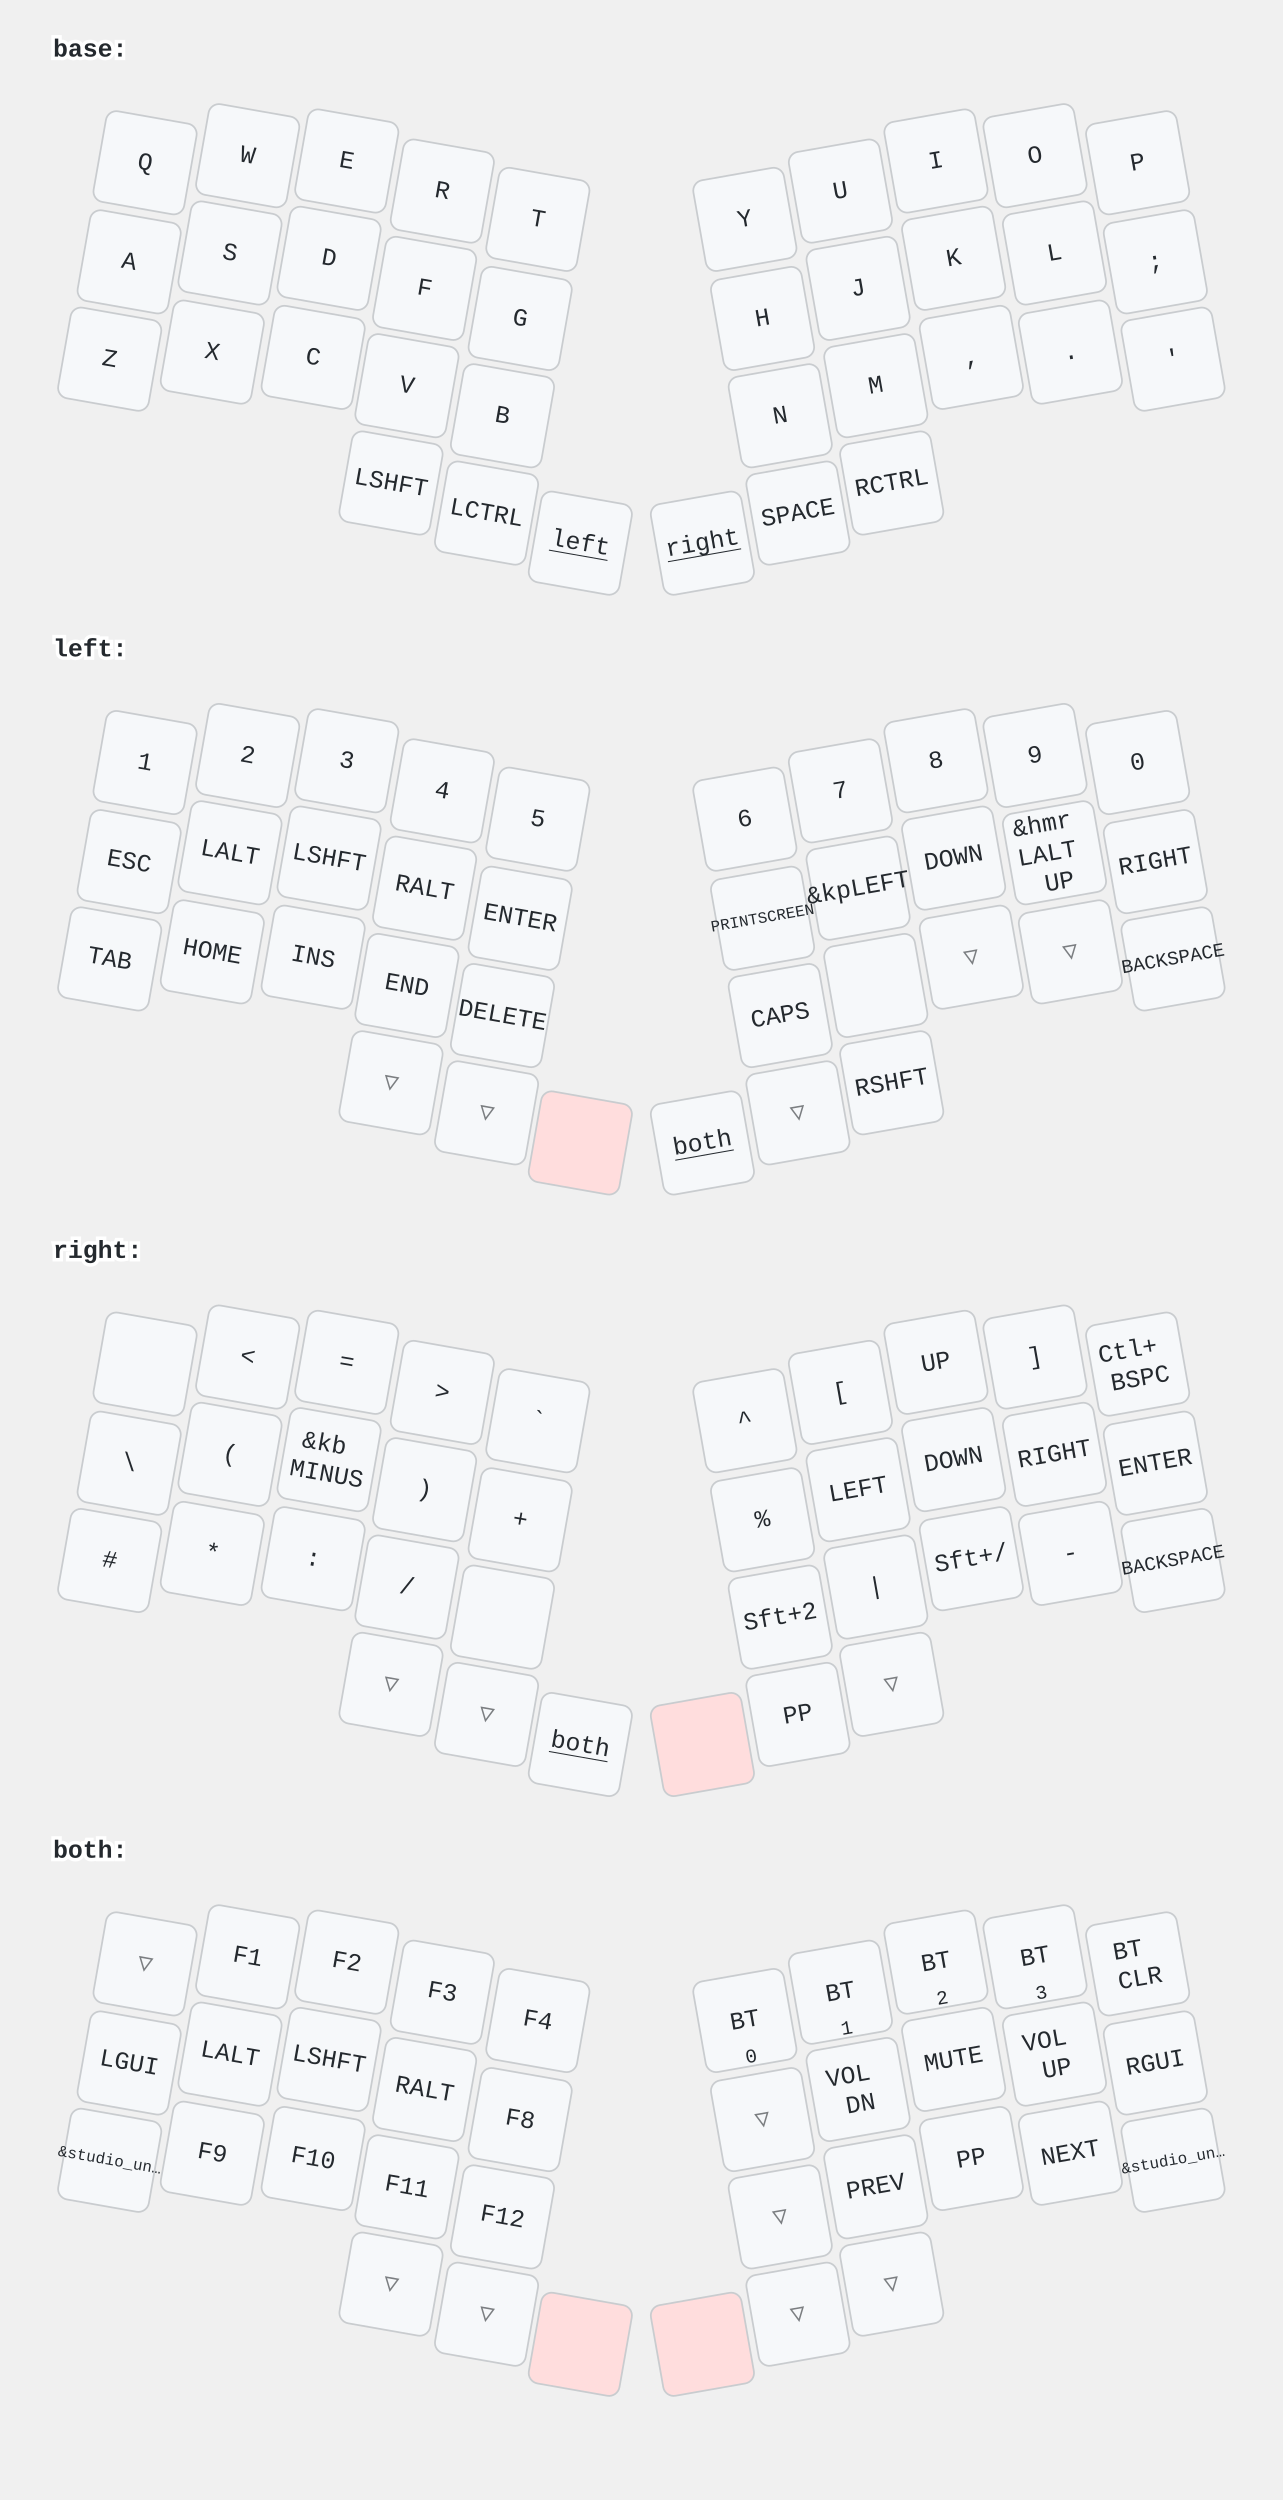
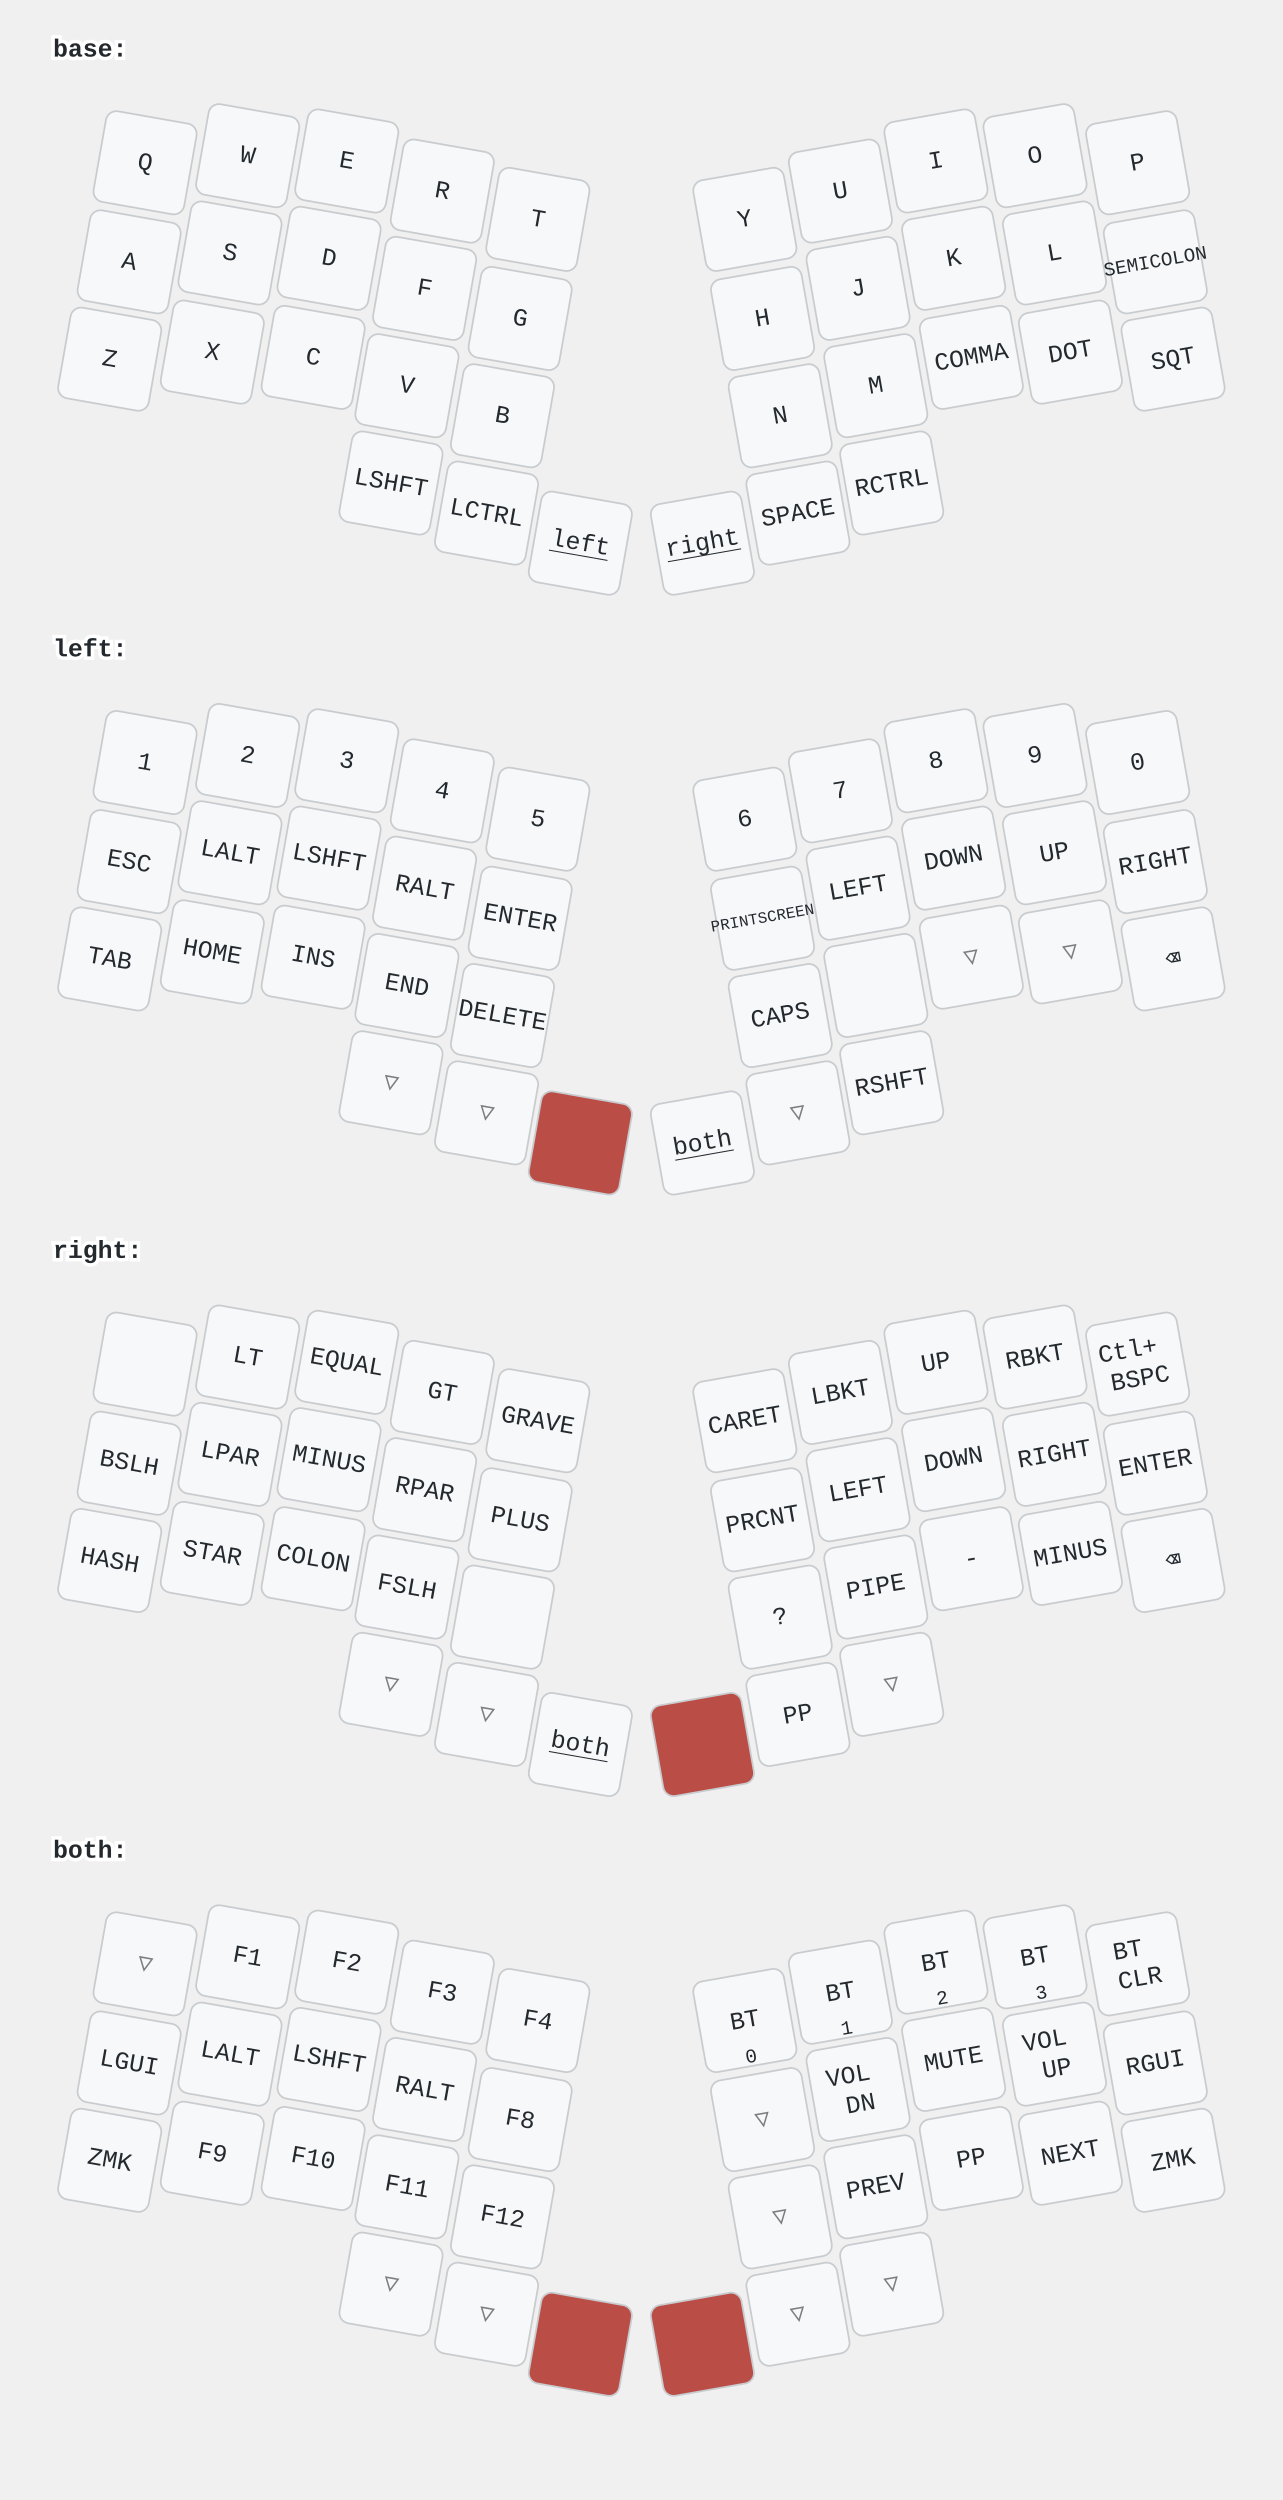
<svg xmlns="http://www.w3.org/2000/svg" width="725" height="1413" viewBox="0 0 725 1413" class="keymap">
  <style>/* inherit to force styles through use tags */
svg path {
    fill: inherit;
}

/* font and background color specifications */
svg.keymap {
    font-family: SFMono-Regular,Consolas,Liberation Mono,Menlo,monospace;
    font-size: 14px;
    font-kerning: normal;
    text-rendering: optimizeLegibility;
    fill: #24292e;
}

/* default key styling */
rect.key {
    fill: #f6f8fa;
}

rect.key, rect.combo {
    stroke: #c9cccf;
    stroke-width: 1;
}

/* default key side styling, only used is draw_key_sides is set */
rect.side {
    filter: brightness(90%);
}

/* color accent for combo boxes */
rect.combo, rect.combo-separate {
    fill: #cdf;
}

/* color accent for held keys */
rect.held, rect.combo.held {
    fill: #fdd;
}

/* color accent for ghost (optional) keys */
rect.ghost, rect.combo.ghost {
    stroke-dasharray: 4, 4;
    stroke-width: 2;
}

text {
    text-anchor: middle;
    dominant-baseline: middle;
}

/* styling for layer labels */
text.label {
    font-weight: bold;
    text-anchor: start;
    stroke: white;
    stroke-width: 4;
    paint-order: stroke;
}

/* styling for optional footer */
text.footer {
    text-anchor: end;
    dominant-baseline: auto;
    stroke: white;
    stroke-width: 4;
    paint-order: stroke;
}

/* styling for combo tap, and key non-tap label text */
text.combo, text.hold, text.shifted, text.left, text.right, text.tl, text.tr, text.bl, text.br {
    font-size: 11px;
}

text.hold, text.bl, text.br {
    text-anchor: middle;
    dominant-baseline: auto;
}

text.shifted, text.tl, text.tr {
    text-anchor: middle;
    dominant-baseline: hanging;
}

text.left, text.tl, text.bl {
    text-anchor: start;
}

text.right, text.tr, text.br {
    text-anchor: end;
}

text.layer-activator {
    text-decoration: underline;
}

/* styling for hold/shifted label text in combo box */
text.combo.hold, text.combo.shifted, text.combo.left, text.combo.right {
    font-size: 8px;
}

/* lighter symbol for transparent keys */
text.trans {
    fill: #7b7e81;
}

/* styling for combo dendrons */
path.combo {
    stroke-width: 1;
    stroke: gray;
    fill: none;
}

/* Start Tabler Icons Cleanup */
/* cannot use height/width with glyphs */
.icon-tabler &gt; path {
    fill: inherit;
    stroke: inherit;
    stroke-width: 2;
}
/* hide tabler's default box */
.icon-tabler &gt; path[stroke="none"][fill="none"] {
    visibility: hidden;
}
/* End Tabler Icons Cleanup */
+ 
+ rect.held { fill: #ba4e47; }
</style>
  <g transform="translate(30, 0)" class="layer-base">
    <text x="0" y="28" class="label" id="base">base:</text>
    <g transform="translate(0, 56)">
      <g transform="translate(52, 36) rotate(10.0)" class="key keypos-0">
        <rect rx="6" ry="6" x="-26" y="-26" width="52" height="52" class="key" />
        <text x="0" y="0" class="key tap">Q</text>
      </g>
      <g transform="translate(110, 32) rotate(10.0)" class="key keypos-1">
        <rect rx="6" ry="6" x="-26" y="-26" width="52" height="52" class="key" />
        <text x="0" y="0" class="key tap">W</text>
      </g>
      <g transform="translate(166, 35) rotate(10.0)" class="key keypos-2">
        <rect rx="6" ry="6" x="-26" y="-26" width="52" height="52" class="key" />
        <text x="0" y="0" class="key tap">E</text>
      </g>
      <g transform="translate(220, 52) rotate(10.0)" class="key keypos-3">
        <rect rx="6" ry="6" x="-26" y="-26" width="52" height="52" class="key" />
        <text x="0" y="0" class="key tap">R</text>
      </g>
      <g transform="translate(274, 68) rotate(10.0)" class="key keypos-4">
        <rect rx="6" ry="6" x="-26" y="-26" width="52" height="52" class="key" />
        <text x="0" y="0" class="key tap">T</text>
      </g>
      <g transform="translate(391, 68) rotate(-10.0)" class="key keypos-5">
        <rect rx="6" ry="6" x="-26" y="-26" width="52" height="52" class="key" />
        <text x="0" y="0" class="key tap">Y</text>
      </g>
      <g transform="translate(445, 52) rotate(-10.0)" class="key keypos-6">
        <rect rx="6" ry="6" x="-26" y="-26" width="52" height="52" class="key" />
        <text x="0" y="0" class="key tap">U</text>
      </g>
      <g transform="translate(499, 35) rotate(-10.0)" class="key keypos-7">
        <rect rx="6" ry="6" x="-26" y="-26" width="52" height="52" class="key" />
        <text x="0" y="0" class="key tap">I</text>
      </g>
      <g transform="translate(555, 32) rotate(-10.0)" class="key keypos-8">
        <rect rx="6" ry="6" x="-26" y="-26" width="52" height="52" class="key" />
        <text x="0" y="0" class="key tap">O</text>
      </g>
      <g transform="translate(613, 36) rotate(-10.0)" class="key keypos-9">
        <rect rx="6" ry="6" x="-26" y="-26" width="52" height="52" class="key" />
        <text x="0" y="0" class="key tap">P</text>
      </g>
      <g transform="translate(43, 92) rotate(10.0)" class="key keypos-10">
        <rect rx="6" ry="6" x="-26" y="-26" width="52" height="52" class="key" />
        <text x="0" y="0" class="key tap">A</text>
      </g>
      <g transform="translate(100, 87) rotate(10.0)" class="key keypos-11">
        <rect rx="6" ry="6" x="-26" y="-26" width="52" height="52" class="key" />
        <text x="0" y="0" class="key tap">S</text>
      </g>
      <g transform="translate(156, 90) rotate(10.0)" class="key keypos-12">
        <rect rx="6" ry="6" x="-26" y="-26" width="52" height="52" class="key" />
        <text x="0" y="0" class="key tap">D</text>
      </g>
      <g transform="translate(210, 107) rotate(10.0)" class="key keypos-13">
        <rect rx="6" ry="6" x="-26" y="-26" width="52" height="52" class="key" />
        <text x="0" y="0" class="key tap">F</text>
      </g>
      <g transform="translate(264, 124) rotate(10.0)" class="key keypos-14">
        <rect rx="6" ry="6" x="-26" y="-26" width="52" height="52" class="key" />
        <text x="0" y="0" class="key tap">G</text>
      </g>
      <g transform="translate(401, 124) rotate(-10.0)" class="key keypos-15">
        <rect rx="6" ry="6" x="-26" y="-26" width="52" height="52" class="key" />
        <text x="0" y="0" class="key tap">H</text>
      </g>
      <g transform="translate(455, 107) rotate(-10.0)" class="key keypos-16">
        <rect rx="6" ry="6" x="-26" y="-26" width="52" height="52" class="key" />
        <text x="0" y="0" class="key tap">J</text>
      </g>
      <g transform="translate(509, 90) rotate(-10.0)" class="key keypos-17">
        <rect rx="6" ry="6" x="-26" y="-26" width="52" height="52" class="key" />
        <text x="0" y="0" class="key tap">K</text>
      </g>
      <g transform="translate(566, 87) rotate(-10.0)" class="key keypos-18">
        <rect rx="6" ry="6" x="-26" y="-26" width="52" height="52" class="key" />
        <text x="0" y="0" class="key tap">L</text>
      </g>
      <g transform="translate(623, 92) rotate(-10.0)" class="key keypos-19">
        <rect rx="6" ry="6" x="-26" y="-26" width="52" height="52" class="key" />
-         <text x="0" y="0" class="key tap">;</text>
+         <text x="0" y="0" class="key tap">
+           <tspan style="font-size: 78%">SEMICOLON</tspan>
+         </text>
      </g>
      <g transform="translate(32, 147) rotate(10.0)" class="key keypos-20">
        <rect rx="6" ry="6" x="-26" y="-26" width="52" height="52" class="key" />
        <text x="0" y="0" class="key tap">Z</text>
      </g>
      <g transform="translate(90, 143) rotate(10.0)" class="key keypos-21">
        <rect rx="6" ry="6" x="-26" y="-26" width="52" height="52" class="key" />
        <text x="0" y="0" class="key tap">X</text>
      </g>
      <g transform="translate(147, 146) rotate(10.0)" class="key keypos-22">
        <rect rx="6" ry="6" x="-26" y="-26" width="52" height="52" class="key" />
        <text x="0" y="0" class="key tap">C</text>
      </g>
      <g transform="translate(200, 162) rotate(10.0)" class="key keypos-23">
        <rect rx="6" ry="6" x="-26" y="-26" width="52" height="52" class="key" />
        <text x="0" y="0" class="key tap">V</text>
      </g>
      <g transform="translate(254, 179) rotate(10.0)" class="key keypos-24">
        <rect rx="6" ry="6" x="-26" y="-26" width="52" height="52" class="key" />
        <text x="0" y="0" class="key tap">B</text>
      </g>
      <g transform="translate(411, 179) rotate(-10.0)" class="key keypos-25">
        <rect rx="6" ry="6" x="-26" y="-26" width="52" height="52" class="key" />
        <text x="0" y="0" class="key tap">N</text>
      </g>
      <g transform="translate(465, 162) rotate(-10.0)" class="key keypos-26">
        <rect rx="6" ry="6" x="-26" y="-26" width="52" height="52" class="key" />
        <text x="0" y="0" class="key tap">M</text>
      </g>
      <g transform="translate(519, 146) rotate(-10.0)" class="key keypos-27">
        <rect rx="6" ry="6" x="-26" y="-26" width="52" height="52" class="key" />
-         <text x="0" y="0" class="key tap">,</text>
+         <text x="0" y="0" class="key tap">COMMA</text>
      </g>
      <g transform="translate(575, 143) rotate(-10.0)" class="key keypos-28">
        <rect rx="6" ry="6" x="-26" y="-26" width="52" height="52" class="key" />
-         <text x="0" y="0" class="key tap">.</text>
+         <text x="0" y="0" class="key tap">DOT</text>
      </g>
      <g transform="translate(633, 147) rotate(-10.0)" class="key keypos-29">
        <rect rx="6" ry="6" x="-26" y="-26" width="52" height="52" class="key" />
-         <text x="0" y="0" class="key tap">'</text>
+         <text x="0" y="0" class="key tap">SQT</text>
      </g>
      <g transform="translate(191, 217) rotate(10.0)" class="key keypos-30">
        <rect rx="6" ry="6" x="-26" y="-26" width="52" height="52" class="key" />
        <text x="0" y="0" class="key tap">LSHFT</text>
      </g>
      <g transform="translate(245, 234) rotate(10.0)" class="key keypos-31">
        <rect rx="6" ry="6" x="-26" y="-26" width="52" height="52" class="key" />
        <text x="0" y="0" class="key tap">LCTRL</text>
      </g>
      <g transform="translate(298, 251) rotate(10.0)" class="key keypos-32">
        <rect rx="6" ry="6" x="-26" y="-26" width="52" height="52" class="key" />
        <a href="#left">
          <text x="0" y="0" class="key tap layer-activator">left</text>
        </a>
      </g>
      <g transform="translate(367, 251) rotate(-10.0)" class="key keypos-33">
        <rect rx="6" ry="6" x="-26" y="-26" width="52" height="52" class="key" />
        <a href="#right">
          <text x="0" y="0" class="key tap layer-activator">right</text>
        </a>
      </g>
      <g transform="translate(421, 234) rotate(-10.0)" class="key keypos-34">
        <rect rx="6" ry="6" x="-26" y="-26" width="52" height="52" class="key" />
        <text x="0" y="0" class="key tap">SPACE</text>
      </g>
      <g transform="translate(474, 217) rotate(-10.0)" class="key keypos-35">
        <rect rx="6" ry="6" x="-26" y="-26" width="52" height="52" class="key" />
        <text x="0" y="0" class="key tap">RCTRL</text>
      </g>
    </g>
  </g>
  <g transform="translate(30, 339)" class="layer-left">
    <text x="0" y="28" class="label" id="left">left:</text>
    <g transform="translate(0, 56)">
      <g transform="translate(52, 36) rotate(10.0)" class="key keypos-0">
        <rect rx="6" ry="6" x="-26" y="-26" width="52" height="52" class="key" />
        <text x="0" y="0" class="key tap">1</text>
      </g>
      <g transform="translate(110, 32) rotate(10.0)" class="key keypos-1">
        <rect rx="6" ry="6" x="-26" y="-26" width="52" height="52" class="key" />
        <text x="0" y="0" class="key tap">2</text>
      </g>
      <g transform="translate(166, 35) rotate(10.0)" class="key keypos-2">
        <rect rx="6" ry="6" x="-26" y="-26" width="52" height="52" class="key" />
        <text x="0" y="0" class="key tap">3</text>
      </g>
      <g transform="translate(220, 52) rotate(10.0)" class="key keypos-3">
        <rect rx="6" ry="6" x="-26" y="-26" width="52" height="52" class="key" />
        <text x="0" y="0" class="key tap">4</text>
      </g>
      <g transform="translate(274, 68) rotate(10.0)" class="key keypos-4">
        <rect rx="6" ry="6" x="-26" y="-26" width="52" height="52" class="key" />
        <text x="0" y="0" class="key tap">5</text>
      </g>
      <g transform="translate(391, 68) rotate(-10.0)" class="key keypos-5">
        <rect rx="6" ry="6" x="-26" y="-26" width="52" height="52" class="key" />
        <text x="0" y="0" class="key tap">6</text>
      </g>
      <g transform="translate(445, 52) rotate(-10.0)" class="key keypos-6">
        <rect rx="6" ry="6" x="-26" y="-26" width="52" height="52" class="key" />
        <text x="0" y="0" class="key tap">7</text>
      </g>
      <g transform="translate(499, 35) rotate(-10.0)" class="key keypos-7">
        <rect rx="6" ry="6" x="-26" y="-26" width="52" height="52" class="key" />
        <text x="0" y="0" class="key tap">8</text>
      </g>
      <g transform="translate(555, 32) rotate(-10.0)" class="key keypos-8">
        <rect rx="6" ry="6" x="-26" y="-26" width="52" height="52" class="key" />
        <text x="0" y="0" class="key tap">9</text>
      </g>
      <g transform="translate(613, 36) rotate(-10.0)" class="key keypos-9">
        <rect rx="6" ry="6" x="-26" y="-26" width="52" height="52" class="key" />
        <text x="0" y="0" class="key tap">0</text>
      </g>
      <g transform="translate(43, 92) rotate(10.0)" class="key keypos-10">
        <rect rx="6" ry="6" x="-26" y="-26" width="52" height="52" class="key" />
        <text x="0" y="0" class="key tap">ESC</text>
      </g>
      <g transform="translate(100, 87) rotate(10.0)" class="key keypos-11">
        <rect rx="6" ry="6" x="-26" y="-26" width="52" height="52" class="key" />
        <text x="0" y="0" class="key tap">LALT</text>
      </g>
      <g transform="translate(156, 90) rotate(10.0)" class="key keypos-12">
        <rect rx="6" ry="6" x="-26" y="-26" width="52" height="52" class="key" />
        <text x="0" y="0" class="key tap">LSHFT</text>
      </g>
      <g transform="translate(210, 107) rotate(10.0)" class="key keypos-13">
        <rect rx="6" ry="6" x="-26" y="-26" width="52" height="52" class="key" />
        <text x="0" y="0" class="key tap">RALT</text>
      </g>
      <g transform="translate(264, 124) rotate(10.0)" class="key keypos-14">
        <rect rx="6" ry="6" x="-26" y="-26" width="52" height="52" class="key" />
        <text x="0" y="0" class="key tap">ENTER</text>
      </g>
      <g transform="translate(401, 124) rotate(-10.0)" class="key keypos-15">
        <rect rx="6" ry="6" x="-26" y="-26" width="52" height="52" class="key" />
        <text x="0" y="0" class="key tap">
          <tspan style="font-size: 64%">PRINTSCREEN</tspan>
        </text>
      </g>
      <g transform="translate(455, 107) rotate(-10.0)" class="key keypos-16">
        <rect rx="6" ry="6" x="-26" y="-26" width="52" height="52" class="key" />
-         <text x="0" y="0" class="key tap">&amp;kpLEFT</text>
+         <text x="0" y="0" class="key tap">LEFT</text>
      </g>
      <g transform="translate(509, 90) rotate(-10.0)" class="key keypos-17">
        <rect rx="6" ry="6" x="-26" y="-26" width="52" height="52" class="key" />
        <text x="0" y="0" class="key tap">DOWN</text>
      </g>
      <g transform="translate(566, 87) rotate(-10.0)" class="key keypos-18">
        <rect rx="6" ry="6" x="-26" y="-26" width="52" height="52" class="key" />
-         <text x="0" y="0" class="key tap">
-           <tspan x="0" dy="-1.2em">&amp;hmr</tspan>
-           <tspan x="0" dy="1.2em">LALT</tspan>
-           <tspan x="0" dy="1.2em">UP</tspan>
-         </text>
+         <text x="0" y="0" class="key tap">UP</text>
      </g>
      <g transform="translate(623, 92) rotate(-10.0)" class="key keypos-19">
        <rect rx="6" ry="6" x="-26" y="-26" width="52" height="52" class="key" />
        <text x="0" y="0" class="key tap">RIGHT</text>
      </g>
      <g transform="translate(32, 147) rotate(10.0)" class="key keypos-20">
        <rect rx="6" ry="6" x="-26" y="-26" width="52" height="52" class="key" />
        <text x="0" y="0" class="key tap">TAB</text>
      </g>
      <g transform="translate(90, 143) rotate(10.0)" class="key keypos-21">
        <rect rx="6" ry="6" x="-26" y="-26" width="52" height="52" class="key" />
        <text x="0" y="0" class="key tap">HOME</text>
      </g>
      <g transform="translate(147, 146) rotate(10.0)" class="key keypos-22">
        <rect rx="6" ry="6" x="-26" y="-26" width="52" height="52" class="key" />
        <text x="0" y="0" class="key tap">INS</text>
      </g>
      <g transform="translate(200, 162) rotate(10.0)" class="key keypos-23">
        <rect rx="6" ry="6" x="-26" y="-26" width="52" height="52" class="key" />
        <text x="0" y="0" class="key tap">END</text>
      </g>
      <g transform="translate(254, 179) rotate(10.0)" class="key keypos-24">
        <rect rx="6" ry="6" x="-26" y="-26" width="52" height="52" class="key" />
        <text x="0" y="0" class="key tap">DELETE</text>
      </g>
      <g transform="translate(411, 179) rotate(-10.0)" class="key keypos-25">
        <rect rx="6" ry="6" x="-26" y="-26" width="52" height="52" class="key" />
        <text x="0" y="0" class="key tap">CAPS</text>
      </g>
      <g transform="translate(465, 162) rotate(-10.0)" class="key keypos-26">
        <rect rx="6" ry="6" x="-26" y="-26" width="52" height="52" class="key" />
      </g>
      <g transform="translate(519, 146) rotate(-10.0)" class="key trans keypos-27">
        <rect rx="6" ry="6" x="-26" y="-26" width="52" height="52" class="key trans" />
        <text x="0" y="0" class="key trans tap">▽</text>
      </g>
      <g transform="translate(575, 143) rotate(-10.0)" class="key trans keypos-28">
        <rect rx="6" ry="6" x="-26" y="-26" width="52" height="52" class="key trans" />
        <text x="0" y="0" class="key trans tap">▽</text>
      </g>
      <g transform="translate(633, 147) rotate(-10.0)" class="key keypos-29">
        <rect rx="6" ry="6" x="-26" y="-26" width="52" height="52" class="key" />
-         <text x="0" y="0" class="key tap">
-           <tspan style="font-size: 78%">BACKSPACE</tspan>
-         </text>
+         <text x="0" y="0" class="key tap">⌫</text>
      </g>
      <g transform="translate(191, 217) rotate(10.0)" class="key trans keypos-30">
        <rect rx="6" ry="6" x="-26" y="-26" width="52" height="52" class="key trans" />
        <text x="0" y="0" class="key trans tap">▽</text>
      </g>
      <g transform="translate(245, 234) rotate(10.0)" class="key trans keypos-31">
        <rect rx="6" ry="6" x="-26" y="-26" width="52" height="52" class="key trans" />
        <text x="0" y="0" class="key trans tap">▽</text>
      </g>
      <g transform="translate(298, 251) rotate(10.0)" class="key held keypos-32">
        <rect rx="6" ry="6" x="-26" y="-26" width="52" height="52" class="key held" />
      </g>
      <g transform="translate(367, 251) rotate(-10.0)" class="key keypos-33">
        <rect rx="6" ry="6" x="-26" y="-26" width="52" height="52" class="key" />
        <a href="#both">
          <text x="0" y="0" class="key tap layer-activator">both</text>
        </a>
      </g>
      <g transform="translate(421, 234) rotate(-10.0)" class="key trans keypos-34">
        <rect rx="6" ry="6" x="-26" y="-26" width="52" height="52" class="key trans" />
        <text x="0" y="0" class="key trans tap">▽</text>
      </g>
      <g transform="translate(474, 217) rotate(-10.0)" class="key keypos-35">
        <rect rx="6" ry="6" x="-26" y="-26" width="52" height="52" class="key" />
        <text x="0" y="0" class="key tap">RSHFT</text>
      </g>
    </g>
  </g>
  <g transform="translate(30, 679)" class="layer-right">
    <text x="0" y="28" class="label" id="right">right:</text>
    <g transform="translate(0, 56)">
      <g transform="translate(52, 36) rotate(10.0)" class="key keypos-0">
        <rect rx="6" ry="6" x="-26" y="-26" width="52" height="52" class="key" />
      </g>
      <g transform="translate(110, 32) rotate(10.0)" class="key keypos-1">
        <rect rx="6" ry="6" x="-26" y="-26" width="52" height="52" class="key" />
-         <text x="0" y="0" class="key tap">&lt;</text>
+         <text x="0" y="0" class="key tap">LT</text>
      </g>
      <g transform="translate(166, 35) rotate(10.0)" class="key keypos-2">
        <rect rx="6" ry="6" x="-26" y="-26" width="52" height="52" class="key" />
-         <text x="0" y="0" class="key tap">=</text>
+         <text x="0" y="0" class="key tap">EQUAL</text>
      </g>
      <g transform="translate(220, 52) rotate(10.0)" class="key keypos-3">
        <rect rx="6" ry="6" x="-26" y="-26" width="52" height="52" class="key" />
-         <text x="0" y="0" class="key tap">&gt;</text>
+         <text x="0" y="0" class="key tap">GT</text>
      </g>
      <g transform="translate(274, 68) rotate(10.0)" class="key keypos-4">
        <rect rx="6" ry="6" x="-26" y="-26" width="52" height="52" class="key" />
-         <text x="0" y="0" class="key tap">`</text>
+         <text x="0" y="0" class="key tap">GRAVE</text>
      </g>
      <g transform="translate(391, 68) rotate(-10.0)" class="key keypos-5">
        <rect rx="6" ry="6" x="-26" y="-26" width="52" height="52" class="key" />
-         <text x="0" y="0" class="key tap">^</text>
+         <text x="0" y="0" class="key tap">CARET</text>
      </g>
      <g transform="translate(445, 52) rotate(-10.0)" class="key keypos-6">
        <rect rx="6" ry="6" x="-26" y="-26" width="52" height="52" class="key" />
-         <text x="0" y="0" class="key tap">[</text>
+         <text x="0" y="0" class="key tap">LBKT</text>
      </g>
      <g transform="translate(499, 35) rotate(-10.0)" class="key keypos-7">
        <rect rx="6" ry="6" x="-26" y="-26" width="52" height="52" class="key" />
        <text x="0" y="0" class="key tap">UP</text>
      </g>
      <g transform="translate(555, 32) rotate(-10.0)" class="key keypos-8">
        <rect rx="6" ry="6" x="-26" y="-26" width="52" height="52" class="key" />
-         <text x="0" y="0" class="key tap">]</text>
+         <text x="0" y="0" class="key tap">RBKT</text>
      </g>
      <g transform="translate(613, 36) rotate(-10.0)" class="key keypos-9">
        <rect rx="6" ry="6" x="-26" y="-26" width="52" height="52" class="key" />
        <text x="0" y="0" class="key tap">
          <tspan x="0" dy="-0.6em">Ctl+</tspan>
          <tspan x="0" dy="1.2em">BSPC</tspan>
        </text>
      </g>
      <g transform="translate(43, 92) rotate(10.0)" class="key keypos-10">
        <rect rx="6" ry="6" x="-26" y="-26" width="52" height="52" class="key" />
-         <text x="0" y="0" class="key tap">\</text>
+         <text x="0" y="0" class="key tap">BSLH</text>
      </g>
      <g transform="translate(100, 87) rotate(10.0)" class="key keypos-11">
        <rect rx="6" ry="6" x="-26" y="-26" width="52" height="52" class="key" />
-         <text x="0" y="0" class="key tap">(</text>
+         <text x="0" y="0" class="key tap">LPAR</text>
      </g>
      <g transform="translate(156, 90) rotate(10.0)" class="key keypos-12">
        <rect rx="6" ry="6" x="-26" y="-26" width="52" height="52" class="key" />
-         <text x="0" y="0" class="key tap">
-           <tspan x="0" dy="-0.6em">&amp;kb</tspan>
-           <tspan x="0" dy="1.2em">MINUS</tspan>
-         </text>
+         <text x="0" y="0" class="key tap">MINUS</text>
      </g>
      <g transform="translate(210, 107) rotate(10.0)" class="key keypos-13">
        <rect rx="6" ry="6" x="-26" y="-26" width="52" height="52" class="key" />
-         <text x="0" y="0" class="key tap">)</text>
+         <text x="0" y="0" class="key tap">RPAR</text>
      </g>
      <g transform="translate(264, 124) rotate(10.0)" class="key keypos-14">
        <rect rx="6" ry="6" x="-26" y="-26" width="52" height="52" class="key" />
-         <text x="0" y="0" class="key tap">+</text>
+         <text x="0" y="0" class="key tap">PLUS</text>
      </g>
      <g transform="translate(401, 124) rotate(-10.0)" class="key keypos-15">
        <rect rx="6" ry="6" x="-26" y="-26" width="52" height="52" class="key" />
-         <text x="0" y="0" class="key tap">%</text>
+         <text x="0" y="0" class="key tap">PRCNT</text>
      </g>
      <g transform="translate(455, 107) rotate(-10.0)" class="key keypos-16">
        <rect rx="6" ry="6" x="-26" y="-26" width="52" height="52" class="key" />
        <text x="0" y="0" class="key tap">LEFT</text>
      </g>
      <g transform="translate(509, 90) rotate(-10.0)" class="key keypos-17">
        <rect rx="6" ry="6" x="-26" y="-26" width="52" height="52" class="key" />
        <text x="0" y="0" class="key tap">DOWN</text>
      </g>
      <g transform="translate(566, 87) rotate(-10.0)" class="key keypos-18">
        <rect rx="6" ry="6" x="-26" y="-26" width="52" height="52" class="key" />
        <text x="0" y="0" class="key tap">RIGHT</text>
      </g>
      <g transform="translate(623, 92) rotate(-10.0)" class="key keypos-19">
        <rect rx="6" ry="6" x="-26" y="-26" width="52" height="52" class="key" />
        <text x="0" y="0" class="key tap">ENTER</text>
      </g>
      <g transform="translate(32, 147) rotate(10.0)" class="key keypos-20">
        <rect rx="6" ry="6" x="-26" y="-26" width="52" height="52" class="key" />
-         <text x="0" y="0" class="key tap">#</text>
+         <text x="0" y="0" class="key tap">HASH</text>
      </g>
      <g transform="translate(90, 143) rotate(10.0)" class="key keypos-21">
        <rect rx="6" ry="6" x="-26" y="-26" width="52" height="52" class="key" />
-         <text x="0" y="0" class="key tap">*</text>
+         <text x="0" y="0" class="key tap">STAR</text>
      </g>
      <g transform="translate(147, 146) rotate(10.0)" class="key keypos-22">
        <rect rx="6" ry="6" x="-26" y="-26" width="52" height="52" class="key" />
-         <text x="0" y="0" class="key tap">:</text>
+         <text x="0" y="0" class="key tap">COLON</text>
      </g>
      <g transform="translate(200, 162) rotate(10.0)" class="key keypos-23">
        <rect rx="6" ry="6" x="-26" y="-26" width="52" height="52" class="key" />
-         <text x="0" y="0" class="key tap">/</text>
+         <text x="0" y="0" class="key tap">FSLH</text>
      </g>
      <g transform="translate(254, 179) rotate(10.0)" class="key keypos-24">
        <rect rx="6" ry="6" x="-26" y="-26" width="52" height="52" class="key" />
      </g>
      <g transform="translate(411, 179) rotate(-10.0)" class="key keypos-25">
        <rect rx="6" ry="6" x="-26" y="-26" width="52" height="52" class="key" />
-         <text x="0" y="0" class="key tap">Sft+2</text>
+         <text x="0" y="0" class="key tap">?</text>
      </g>
      <g transform="translate(465, 162) rotate(-10.0)" class="key keypos-26">
        <rect rx="6" ry="6" x="-26" y="-26" width="52" height="52" class="key" />
-         <text x="0" y="0" class="key tap">|</text>
+         <text x="0" y="0" class="key tap">PIPE</text>
      </g>
      <g transform="translate(519, 146) rotate(-10.0)" class="key keypos-27">
        <rect rx="6" ry="6" x="-26" y="-26" width="52" height="52" class="key" />
-         <text x="0" y="0" class="key tap">Sft+/</text>
+         <text x="0" y="0" class="key tap">-</text>
      </g>
      <g transform="translate(575, 143) rotate(-10.0)" class="key keypos-28">
        <rect rx="6" ry="6" x="-26" y="-26" width="52" height="52" class="key" />
-         <text x="0" y="0" class="key tap">-</text>
+         <text x="0" y="0" class="key tap">MINUS</text>
      </g>
      <g transform="translate(633, 147) rotate(-10.0)" class="key keypos-29">
        <rect rx="6" ry="6" x="-26" y="-26" width="52" height="52" class="key" />
-         <text x="0" y="0" class="key tap">
-           <tspan style="font-size: 78%">BACKSPACE</tspan>
-         </text>
+         <text x="0" y="0" class="key tap">⌫</text>
      </g>
      <g transform="translate(191, 217) rotate(10.0)" class="key trans keypos-30">
        <rect rx="6" ry="6" x="-26" y="-26" width="52" height="52" class="key trans" />
        <text x="0" y="0" class="key trans tap">▽</text>
      </g>
      <g transform="translate(245, 234) rotate(10.0)" class="key trans keypos-31">
        <rect rx="6" ry="6" x="-26" y="-26" width="52" height="52" class="key trans" />
        <text x="0" y="0" class="key trans tap">▽</text>
      </g>
      <g transform="translate(298, 251) rotate(10.0)" class="key keypos-32">
        <rect rx="6" ry="6" x="-26" y="-26" width="52" height="52" class="key" />
        <a href="#both">
          <text x="0" y="0" class="key tap layer-activator">both</text>
        </a>
      </g>
      <g transform="translate(367, 251) rotate(-10.0)" class="key held keypos-33">
        <rect rx="6" ry="6" x="-26" y="-26" width="52" height="52" class="key held" />
      </g>
      <g transform="translate(421, 234) rotate(-10.0)" class="key keypos-34">
        <rect rx="6" ry="6" x="-26" y="-26" width="52" height="52" class="key" />
        <text x="0" y="0" class="key tap">PP</text>
      </g>
      <g transform="translate(474, 217) rotate(-10.0)" class="key trans keypos-35">
        <rect rx="6" ry="6" x="-26" y="-26" width="52" height="52" class="key trans" />
        <text x="0" y="0" class="key trans tap">▽</text>
      </g>
    </g>
  </g>
  <g transform="translate(30, 1018)" class="layer-both">
    <text x="0" y="28" class="label" id="both">both:</text>
    <g transform="translate(0, 56)">
      <g transform="translate(52, 36) rotate(10.0)" class="key trans keypos-0">
        <rect rx="6" ry="6" x="-26" y="-26" width="52" height="52" class="key trans" />
        <text x="0" y="0" class="key trans tap">▽</text>
      </g>
      <g transform="translate(110, 32) rotate(10.0)" class="key keypos-1">
        <rect rx="6" ry="6" x="-26" y="-26" width="52" height="52" class="key" />
        <text x="0" y="0" class="key tap">F1</text>
      </g>
      <g transform="translate(166, 35) rotate(10.0)" class="key keypos-2">
        <rect rx="6" ry="6" x="-26" y="-26" width="52" height="52" class="key" />
        <text x="0" y="0" class="key tap">F2</text>
      </g>
      <g transform="translate(220, 52) rotate(10.0)" class="key keypos-3">
        <rect rx="6" ry="6" x="-26" y="-26" width="52" height="52" class="key" />
        <text x="0" y="0" class="key tap">F3</text>
      </g>
      <g transform="translate(274, 68) rotate(10.0)" class="key keypos-4">
        <rect rx="6" ry="6" x="-26" y="-26" width="52" height="52" class="key" />
        <text x="0" y="0" class="key tap">F4</text>
      </g>
      <g transform="translate(391, 68) rotate(-10.0)" class="key keypos-5">
        <rect rx="6" ry="6" x="-26" y="-26" width="52" height="52" class="key" />
        <text x="0" y="0" class="key tap">BT</text>
        <text x="0" y="24" class="key hold">0</text>
      </g>
      <g transform="translate(445, 52) rotate(-10.0)" class="key keypos-6">
        <rect rx="6" ry="6" x="-26" y="-26" width="52" height="52" class="key" />
        <text x="0" y="0" class="key tap">BT</text>
        <text x="0" y="24" class="key hold">1</text>
      </g>
      <g transform="translate(499, 35) rotate(-10.0)" class="key keypos-7">
        <rect rx="6" ry="6" x="-26" y="-26" width="52" height="52" class="key" />
        <text x="0" y="0" class="key tap">BT</text>
        <text x="0" y="24" class="key hold">2</text>
      </g>
      <g transform="translate(555, 32) rotate(-10.0)" class="key keypos-8">
        <rect rx="6" ry="6" x="-26" y="-26" width="52" height="52" class="key" />
        <text x="0" y="0" class="key tap">BT</text>
        <text x="0" y="24" class="key hold">3</text>
      </g>
      <g transform="translate(613, 36) rotate(-10.0)" class="key keypos-9">
        <rect rx="6" ry="6" x="-26" y="-26" width="52" height="52" class="key" />
        <text x="0" y="0" class="key tap">
          <tspan x="0" dy="-0.6em">BT</tspan>
          <tspan x="0" dy="1.2em">CLR</tspan>
        </text>
      </g>
      <g transform="translate(43, 92) rotate(10.0)" class="key keypos-10">
        <rect rx="6" ry="6" x="-26" y="-26" width="52" height="52" class="key" />
        <text x="0" y="0" class="key tap">LGUI</text>
      </g>
      <g transform="translate(100, 87) rotate(10.0)" class="key keypos-11">
        <rect rx="6" ry="6" x="-26" y="-26" width="52" height="52" class="key" />
        <text x="0" y="0" class="key tap">LALT</text>
      </g>
      <g transform="translate(156, 90) rotate(10.0)" class="key keypos-12">
        <rect rx="6" ry="6" x="-26" y="-26" width="52" height="52" class="key" />
        <text x="0" y="0" class="key tap">LSHFT</text>
      </g>
      <g transform="translate(210, 107) rotate(10.0)" class="key keypos-13">
        <rect rx="6" ry="6" x="-26" y="-26" width="52" height="52" class="key" />
        <text x="0" y="0" class="key tap">RALT</text>
      </g>
      <g transform="translate(264, 124) rotate(10.0)" class="key keypos-14">
        <rect rx="6" ry="6" x="-26" y="-26" width="52" height="52" class="key" />
        <text x="0" y="0" class="key tap">F8</text>
      </g>
      <g transform="translate(401, 124) rotate(-10.0)" class="key trans keypos-15">
        <rect rx="6" ry="6" x="-26" y="-26" width="52" height="52" class="key trans" />
        <text x="0" y="0" class="key trans tap">▽</text>
      </g>
      <g transform="translate(455, 107) rotate(-10.0)" class="key keypos-16">
        <rect rx="6" ry="6" x="-26" y="-26" width="52" height="52" class="key" />
        <text x="0" y="0" class="key tap">
          <tspan x="0" dy="-0.6em">VOL</tspan>
          <tspan x="0" dy="1.2em">DN</tspan>
        </text>
      </g>
      <g transform="translate(509, 90) rotate(-10.0)" class="key keypos-17">
        <rect rx="6" ry="6" x="-26" y="-26" width="52" height="52" class="key" />
        <text x="0" y="0" class="key tap">MUTE</text>
      </g>
      <g transform="translate(566, 87) rotate(-10.0)" class="key keypos-18">
        <rect rx="6" ry="6" x="-26" y="-26" width="52" height="52" class="key" />
        <text x="0" y="0" class="key tap">
          <tspan x="0" dy="-0.6em">VOL</tspan>
          <tspan x="0" dy="1.2em">UP</tspan>
        </text>
      </g>
      <g transform="translate(623, 92) rotate(-10.0)" class="key keypos-19">
        <rect rx="6" ry="6" x="-26" y="-26" width="52" height="52" class="key" />
        <text x="0" y="0" class="key tap">RGUI</text>
      </g>
      <g transform="translate(32, 147) rotate(10.0)" class="key keypos-20">
        <rect rx="6" ry="6" x="-26" y="-26" width="52" height="52" class="key" />
-         <text x="0" y="0" class="key tap">
-           <tspan style="font-size: 64%">&amp;studio_un…</tspan>
-         </text>
+         <text x="0" y="0" class="key tap">ZMK</text>
      </g>
      <g transform="translate(90, 143) rotate(10.0)" class="key keypos-21">
        <rect rx="6" ry="6" x="-26" y="-26" width="52" height="52" class="key" />
        <text x="0" y="0" class="key tap">F9</text>
      </g>
      <g transform="translate(147, 146) rotate(10.0)" class="key keypos-22">
        <rect rx="6" ry="6" x="-26" y="-26" width="52" height="52" class="key" />
        <text x="0" y="0" class="key tap">F10</text>
      </g>
      <g transform="translate(200, 162) rotate(10.0)" class="key keypos-23">
        <rect rx="6" ry="6" x="-26" y="-26" width="52" height="52" class="key" />
        <text x="0" y="0" class="key tap">F11</text>
      </g>
      <g transform="translate(254, 179) rotate(10.0)" class="key keypos-24">
        <rect rx="6" ry="6" x="-26" y="-26" width="52" height="52" class="key" />
        <text x="0" y="0" class="key tap">F12</text>
      </g>
      <g transform="translate(411, 179) rotate(-10.0)" class="key trans keypos-25">
        <rect rx="6" ry="6" x="-26" y="-26" width="52" height="52" class="key trans" />
        <text x="0" y="0" class="key trans tap">▽</text>
      </g>
      <g transform="translate(465, 162) rotate(-10.0)" class="key keypos-26">
        <rect rx="6" ry="6" x="-26" y="-26" width="52" height="52" class="key" />
        <text x="0" y="0" class="key tap">PREV</text>
      </g>
      <g transform="translate(519, 146) rotate(-10.0)" class="key keypos-27">
        <rect rx="6" ry="6" x="-26" y="-26" width="52" height="52" class="key" />
        <text x="0" y="0" class="key tap">PP</text>
      </g>
      <g transform="translate(575, 143) rotate(-10.0)" class="key keypos-28">
        <rect rx="6" ry="6" x="-26" y="-26" width="52" height="52" class="key" />
        <text x="0" y="0" class="key tap">NEXT</text>
      </g>
      <g transform="translate(633, 147) rotate(-10.0)" class="key keypos-29">
        <rect rx="6" ry="6" x="-26" y="-26" width="52" height="52" class="key" />
-         <text x="0" y="0" class="key tap">
-           <tspan style="font-size: 64%">&amp;studio_un…</tspan>
-         </text>
+         <text x="0" y="0" class="key tap">ZMK</text>
      </g>
      <g transform="translate(191, 217) rotate(10.0)" class="key trans keypos-30">
        <rect rx="6" ry="6" x="-26" y="-26" width="52" height="52" class="key trans" />
        <text x="0" y="0" class="key trans tap">▽</text>
      </g>
      <g transform="translate(245, 234) rotate(10.0)" class="key trans keypos-31">
        <rect rx="6" ry="6" x="-26" y="-26" width="52" height="52" class="key trans" />
        <text x="0" y="0" class="key trans tap">▽</text>
      </g>
      <g transform="translate(298, 251) rotate(10.0)" class="key held keypos-32">
        <rect rx="6" ry="6" x="-26" y="-26" width="52" height="52" class="key held" />
      </g>
      <g transform="translate(367, 251) rotate(-10.0)" class="key held keypos-33">
        <rect rx="6" ry="6" x="-26" y="-26" width="52" height="52" class="key held" />
      </g>
      <g transform="translate(421, 234) rotate(-10.0)" class="key trans keypos-34">
        <rect rx="6" ry="6" x="-26" y="-26" width="52" height="52" class="key trans" />
        <text x="0" y="0" class="key trans tap">▽</text>
      </g>
      <g transform="translate(474, 217) rotate(-10.0)" class="key trans keypos-35">
        <rect rx="6" ry="6" x="-26" y="-26" width="52" height="52" class="key trans" />
        <text x="0" y="0" class="key trans tap">▽</text>
      </g>
    </g>
  </g>
</svg>
